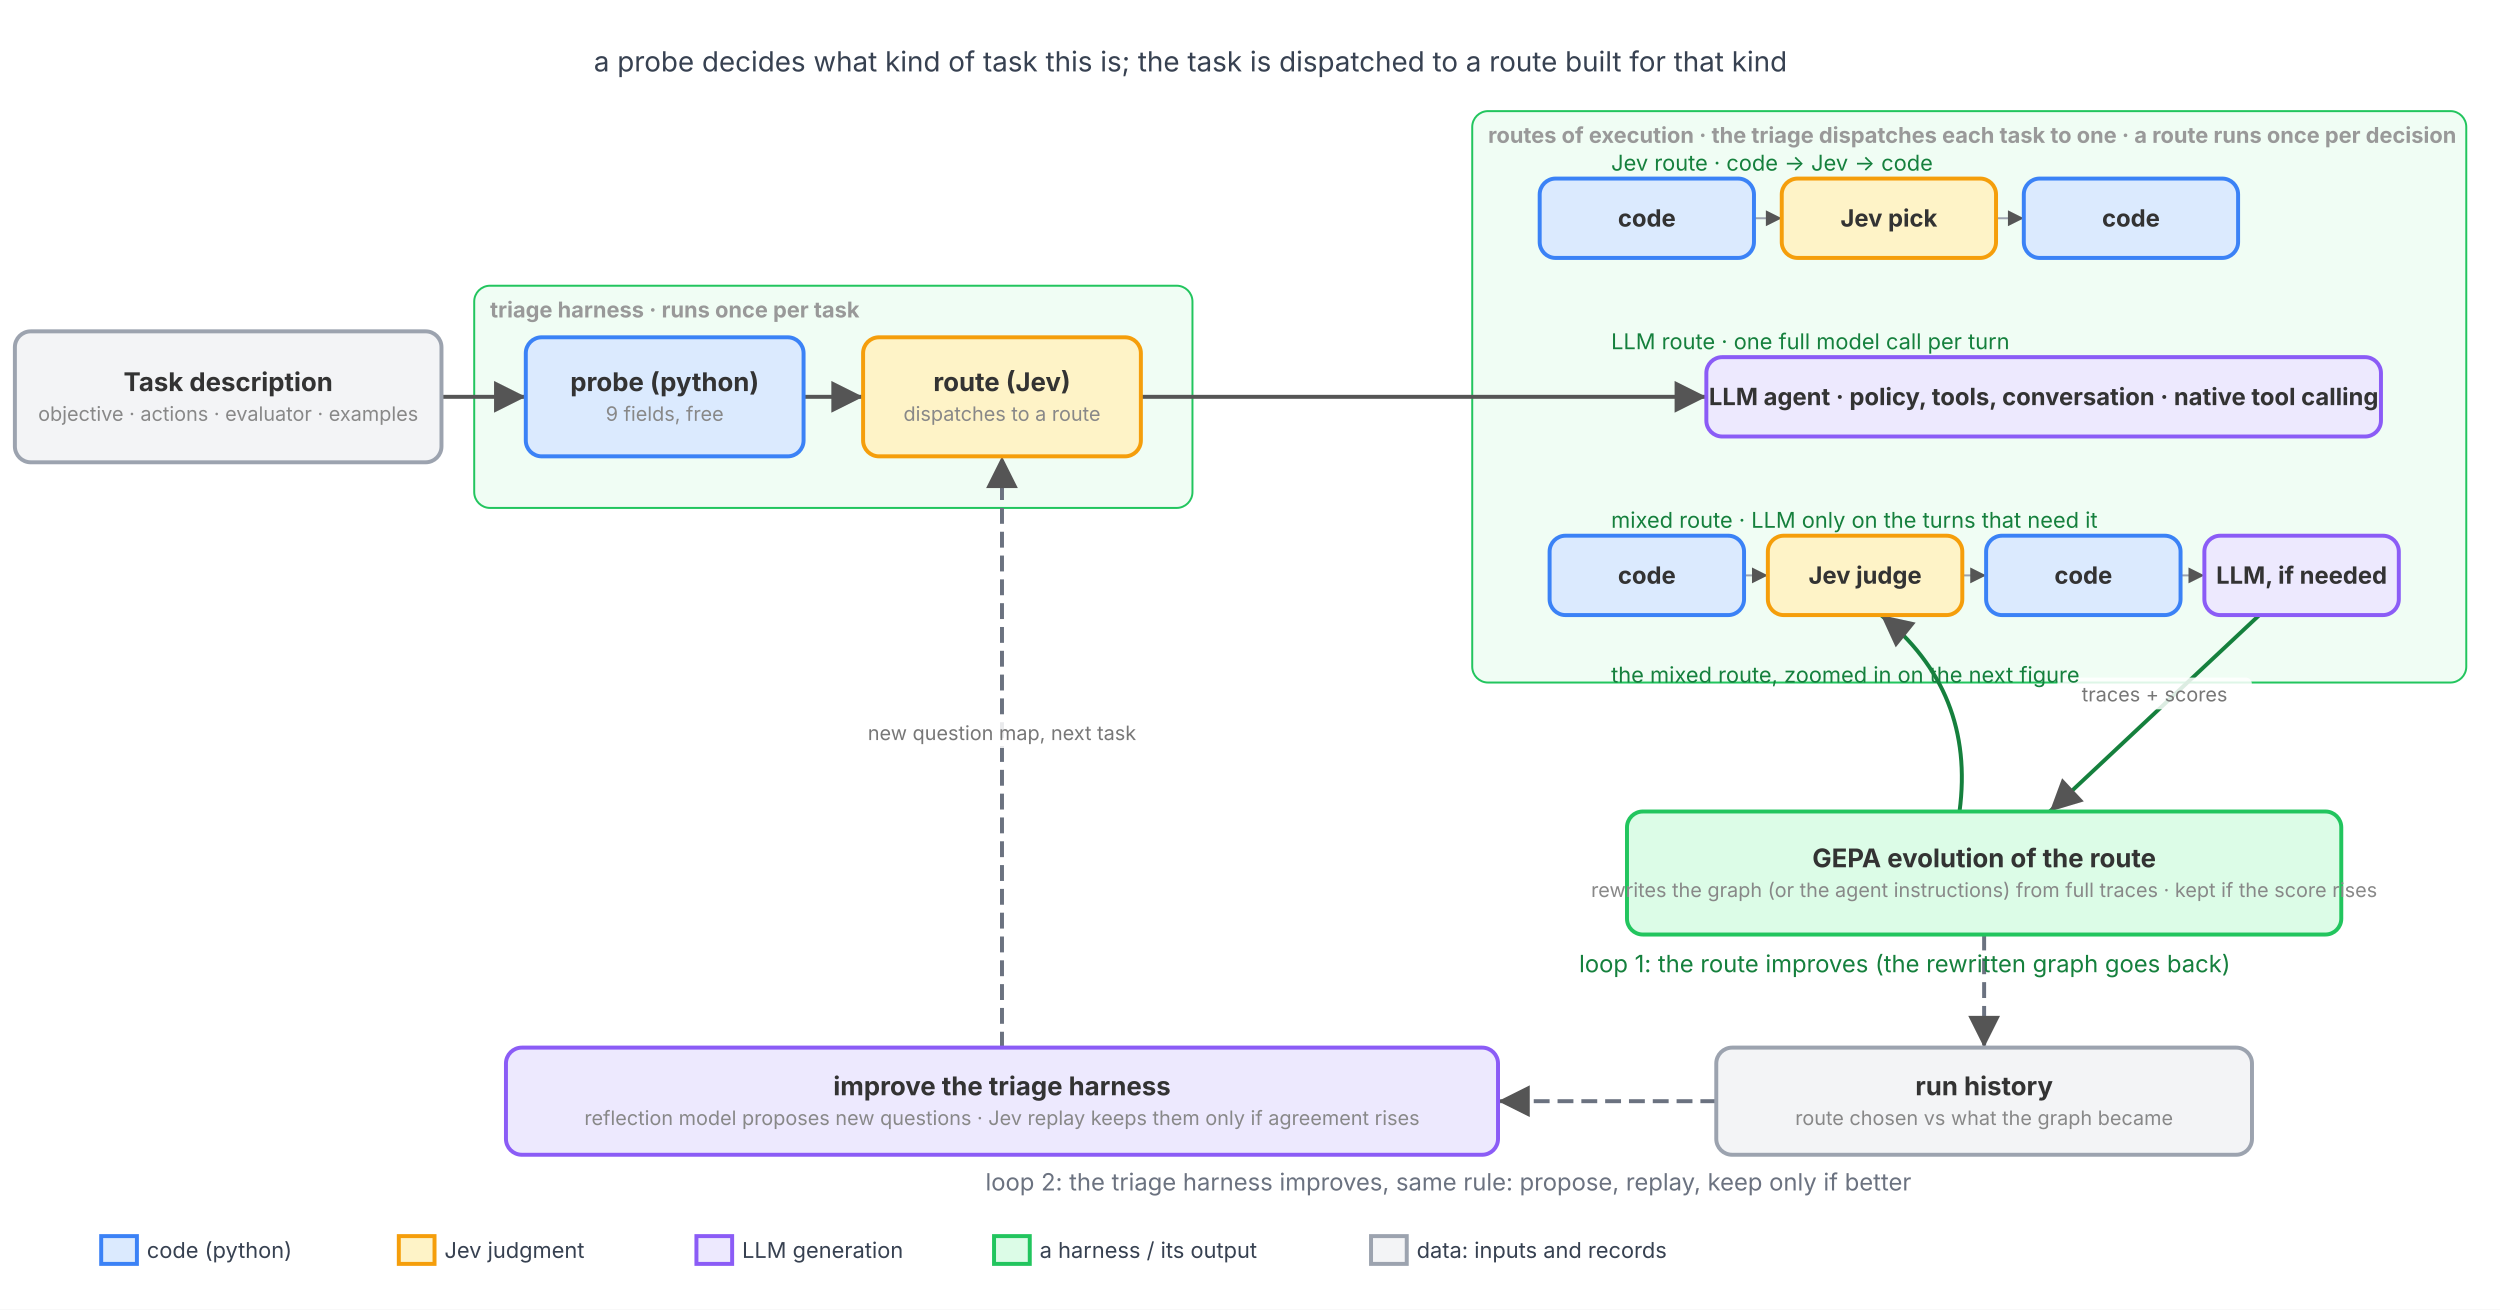
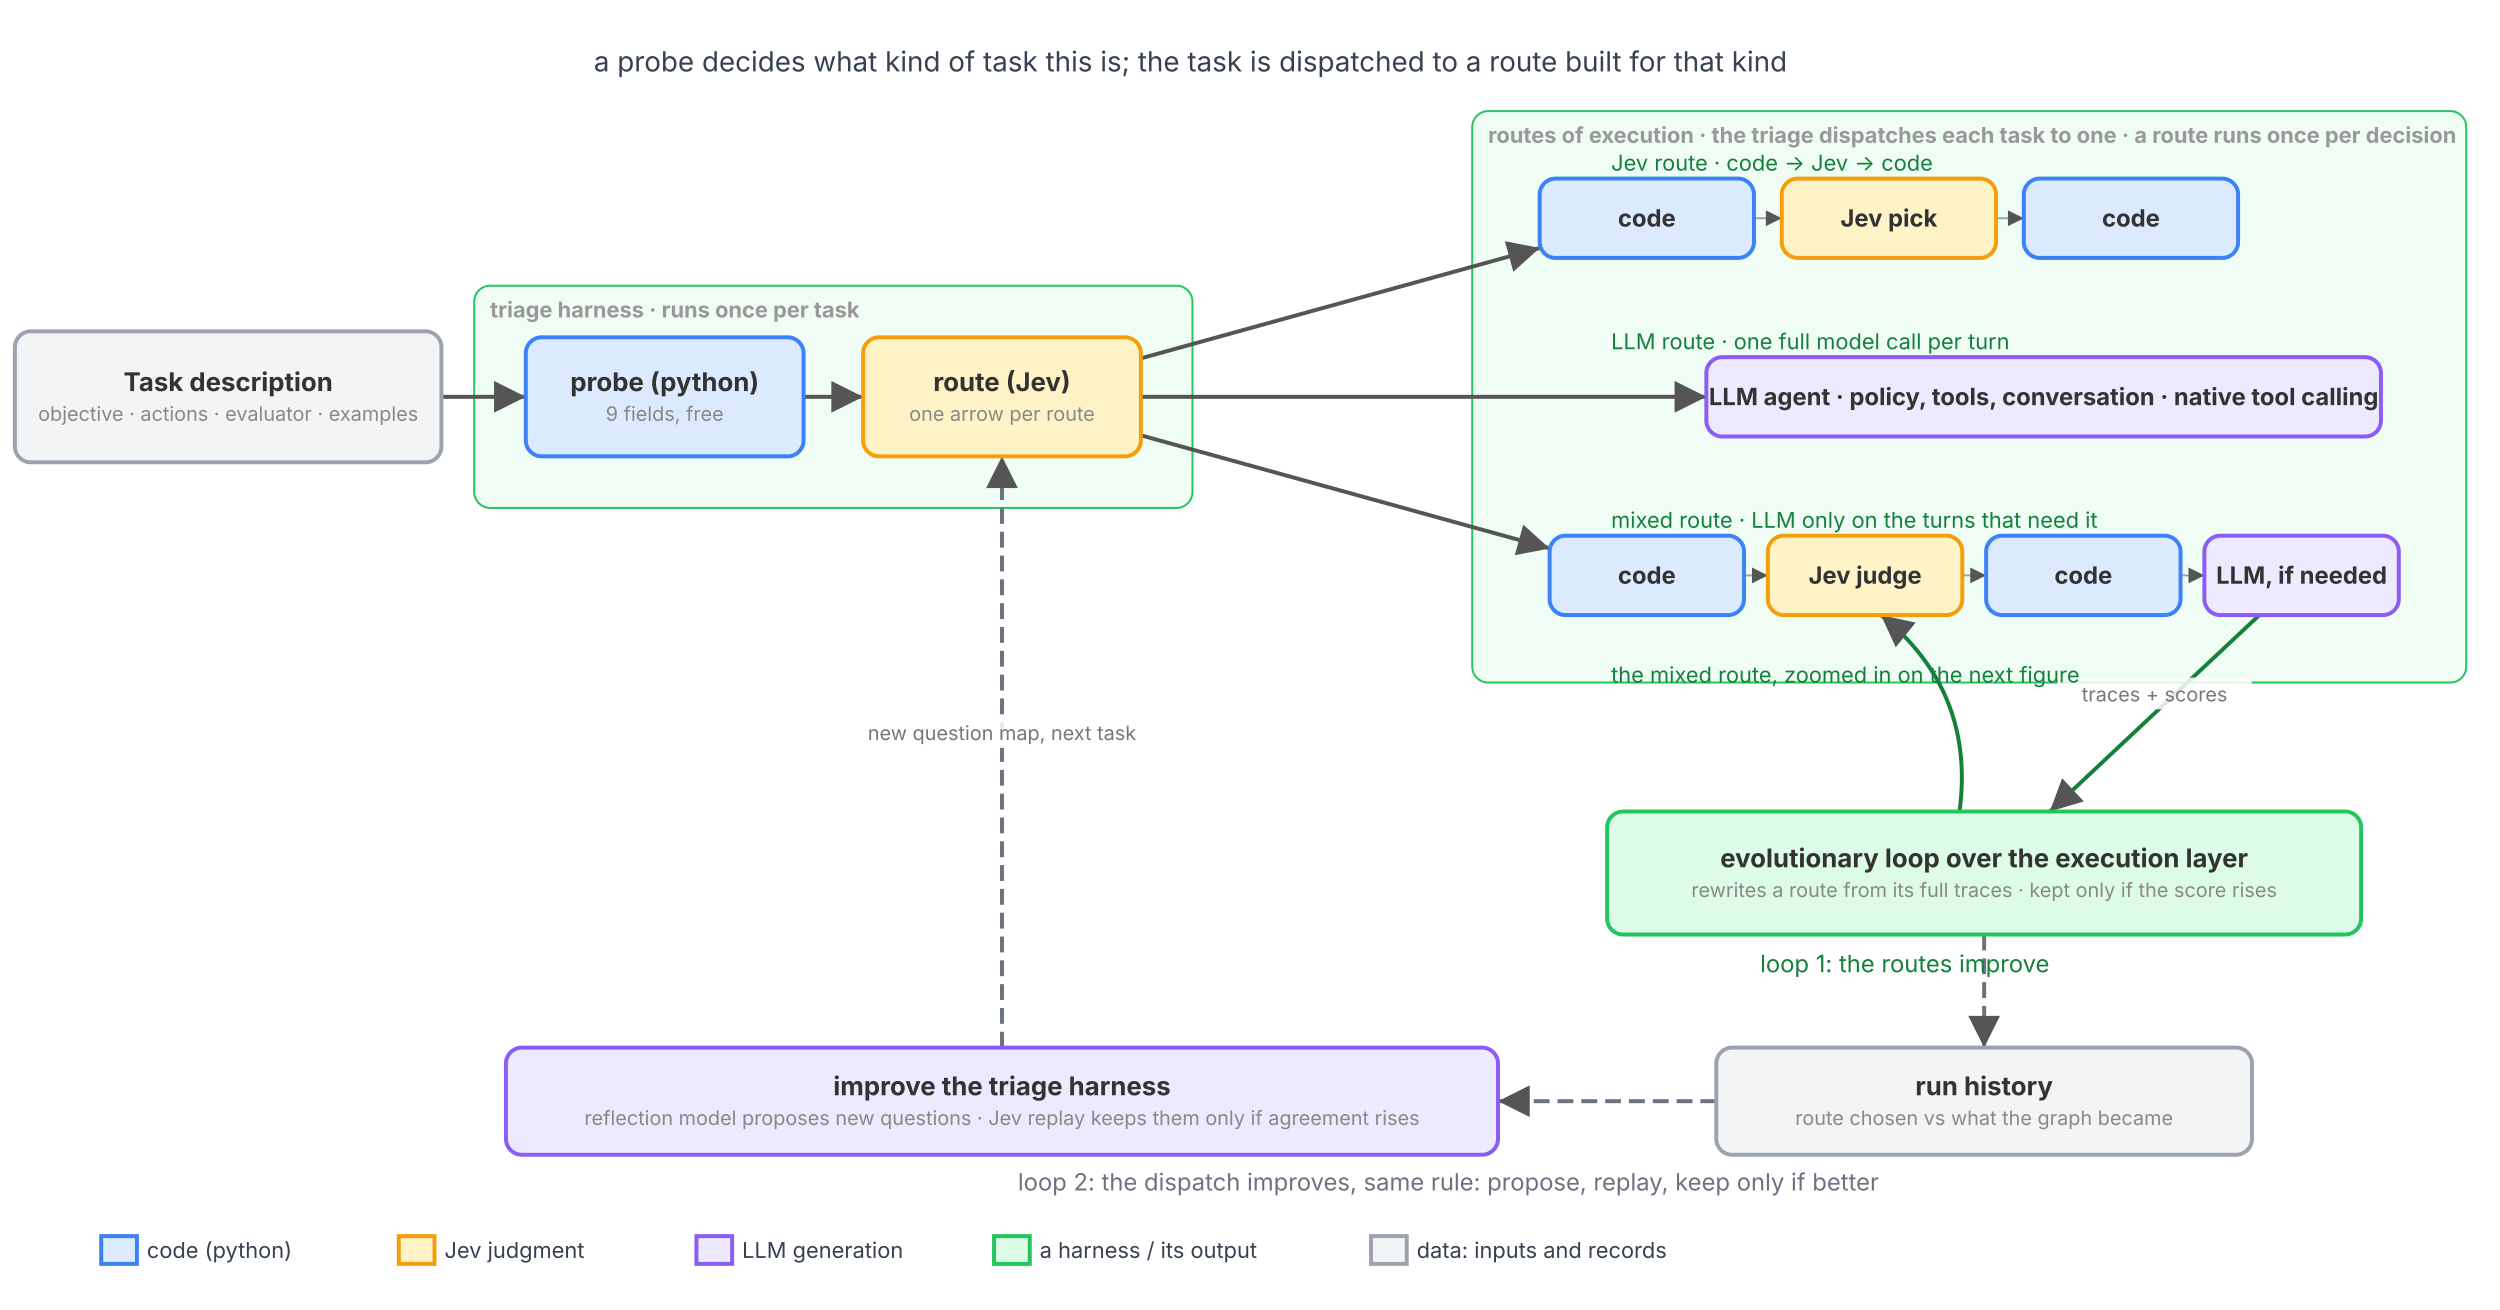
<svg xmlns="http://www.w3.org/2000/svg" font-family="Inter, Helvetica, Arial, sans-serif" height="660" viewBox="0 0 1260 660" width="1260">
  <rect fill="#FFFFFF" height="660" width="1260" />
  <defs>
    <marker id="arrow-default" markerHeight="10" markerUnits="strokeWidth" markerWidth="10" orient="auto" refX="8" refY="4">
      <polygon fill="#555555" points="0 0, 8 4, 0 8" />
    </marker>
    <marker id="arrow-c0" markerHeight="10" markerUnits="strokeWidth" markerWidth="10" orient="auto" refX="8" refY="4">
      <polygon fill="#2563EB" points="0 0, 8 4, 0 8" />
    </marker>
    <marker id="arrow-c1" markerHeight="10" markerUnits="strokeWidth" markerWidth="10" orient="auto" refX="8" refY="4">
      <polygon fill="#10B981" points="0 0, 8 4, 0 8" />
    </marker>
    <marker id="arrow-c2" markerHeight="10" markerUnits="strokeWidth" markerWidth="10" orient="auto" refX="8" refY="4">
      <polygon fill="#7C3AED" points="0 0, 8 4, 0 8" />
    </marker>
    <marker id="arrow-c3" markerHeight="10" markerUnits="strokeWidth" markerWidth="10" orient="auto" refX="8" refY="4">
      <polygon fill="#EA580C" points="0 0, 8 4, 0 8" />
    </marker>
    <marker id="arrow-c4" markerHeight="10" markerUnits="strokeWidth" markerWidth="10" orient="auto" refX="8" refY="4">
      <polygon fill="#C62828" points="0 0, 8 4, 0 8" />
    </marker>
    <marker id="arrow-c5" markerHeight="10" markerUnits="strokeWidth" markerWidth="10" orient="auto" refX="8" refY="4">
      <polygon fill="#0D47A1" points="0 0, 8 4, 0 8" />
    </marker>
    <marker id="arrow-c6" markerHeight="10" markerUnits="strokeWidth" markerWidth="10" orient="auto" refX="8" refY="4">
      <polygon fill="#1B5E20" points="0 0, 8 4, 0 8" />
    </marker>
    <marker id="arrow-c7" markerHeight="10" markerUnits="strokeWidth" markerWidth="10" orient="auto" refX="8" refY="4">
      <polygon fill="#4A148C" points="0 0, 8 4, 0 8" />
    </marker>
    <marker id="arrow-c8" markerHeight="10" markerUnits="strokeWidth" markerWidth="10" orient="auto" refX="8" refY="4">
      <polygon fill="#BF360C" points="0 0, 8 4, 0 8" />
    </marker>
    <marker id="arrow-c9" markerHeight="10" markerUnits="strokeWidth" markerWidth="10" orient="auto" refX="8" refY="4">
      <polygon fill="#37474F" points="0 0, 8 4, 0 8" />
    </marker>
  </defs>
  <rect fill="#F0FDF4" height="112.0" rx="8" stroke="#22C55E" stroke-width="1" width="362.0" x="239.0" y="144.0" />
  <text fill="#999999" font-size="11" font-weight="bold" x="247.0" y="160.0">triage harness · runs once per task</text>
  <rect fill="#F0FDF4" height="288.0" rx="8" stroke="#22C55E" stroke-width="1" width="501.0" x="742.0" y="56.0" />
  <text fill="#999999" font-size="11" font-weight="bold" x="750.0" y="72.0">routes of execution · the triage dispatches each task to one · a route runs once per decision</text>
  <path d="M 222.5,200.0 L 265.0,200.0" fill="none" marker-end="url(#arrow-default)" stroke="#555555" stroke-width="2" />
  <path d="M 405.0,200.0 L 435.0,200.0" fill="none" marker-end="url(#arrow-default)" stroke="#555555" stroke-width="2" />
  <path d="M 884.0,110.0 L 898.0,110.0" fill="none" marker-end="url(#arrow-default)" stroke="#9CA3AF" stroke-width="1" />
  <path d="M 1006.0,110.0 L 1020.0,110.0" fill="none" marker-end="url(#arrow-default)" stroke="#9CA3AF" stroke-width="1" />
  <path d="M 879.0,290.0 L 891.0,290.0" fill="none" marker-end="url(#arrow-default)" stroke="#9CA3AF" stroke-width="1" />
  <path d="M 989.0,290.0 L 1001.0,290.0" fill="none" marker-end="url(#arrow-default)" stroke="#9CA3AF" stroke-width="1" />
  <path d="M 1099.0,290.0 L 1111.0,290.0" fill="none" marker-end="url(#arrow-default)" stroke="#9CA3AF" stroke-dasharray="8,4" stroke-width="1" />
  <path d="M 1138.7,310.0 L 1033.1,409.0" fill="none" marker-end="url(#arrow-default)" stroke="#15803D" stroke-width="2" />
  <rect fill="#FFFFFF" height="16" opacity="0.85" rx="3" width="98.0" x="1036.9" y="341.5" />
  <text fill="#777777" font-size="10" text-anchor="middle" x="1085.9" y="353.5">traces + scores</text>
  <path d="M 987.6,409.0 Q 995.7,348.4 948.0,310.0" fill="none" marker-end="url(#arrow-default)" stroke="#15803D" stroke-width="2" />
  <path d="M 1000.0,471.0 L 1000.0,528.0" fill="none" marker-end="url(#arrow-default)" stroke="#6B7280" stroke-dasharray="8,4" stroke-width="2" />
  <path d="M 865.0,555.0 L 755.0,555.0" fill="none" marker-end="url(#arrow-default)" stroke="#6B7280" stroke-dasharray="8,4" stroke-width="2" />
  <path d="M 505.0,528.0 L 505.0,230.0" fill="none" marker-end="url(#arrow-default)" stroke="#6B7280" stroke-dasharray="8,4" stroke-width="2" />
  <rect fill="#FFFFFF" height="16" opacity="0.85" rx="3" width="170.0" x="420.0" y="361.0" />
  <text fill="#777777" font-size="10" text-anchor="middle" x="505.0" y="373.0">new question map, next task</text>
+   <path d="M 575.0,180.6 L 776.0,125.0" fill="none" marker-end="url(#arrow-default)" stroke="#555555" stroke-width="2" />
  <path d="M 575.0,200.0 L 860.0,200.0" fill="none" marker-end="url(#arrow-default)" stroke="#555555" stroke-width="2" />
+   <path d="M 575.0,219.4 L 781.0,276.4" fill="none" marker-end="url(#arrow-default)" stroke="#555555" stroke-width="2" />
  <rect fill="#F3F4F6" height="66.0" rx="8" stroke="#9CA3AF" stroke-width="2" width="215.0" x="7.5" y="167.0" />
  <text fill="#333333" font-size="13" font-weight="bold" text-anchor="middle" x="115.0" y="197.1">Task description</text>
  <text fill="#888888" font-size="10" text-anchor="middle" x="115.0" y="212.1">objective · actions · evaluator · examples</text>
  <rect fill="#DBEAFE" height="60.0" rx="8" stroke="#3B82F6" stroke-width="2" width="140.0" x="265.0" y="170.0" />
  <text fill="#333333" font-size="13" font-weight="bold" text-anchor="middle" x="335.0" y="197.1">probe (python)</text>
  <text fill="#888888" font-size="10" text-anchor="middle" x="335.0" y="212.1">9 fields, free</text>
  <rect fill="#FEF3C7" height="60.0" rx="8" stroke="#F59E0B" stroke-width="2" width="140.0" x="435.0" y="170.0" />
  <text fill="#333333" font-size="13" font-weight="bold" text-anchor="middle" x="505.0" y="197.1">route (Jev)</text>
-   <text fill="#888888" font-size="10" text-anchor="middle" x="505.0" y="212.1">dispatches to a route</text>
+   <text fill="#888888" font-size="10" text-anchor="middle" x="505.0" y="212.1">one arrow per route</text>
  <rect fill="#DBEAFE" height="40.0" rx="8" stroke="#3B82F6" stroke-width="2" width="108.0" x="776.0" y="90.0" />
  <text fill="#333333" font-size="12" font-weight="bold" text-anchor="middle" x="830.0" y="114.2">code</text>
  <rect fill="#FEF3C7" height="40.0" rx="8" stroke="#F59E0B" stroke-width="2" width="108.0" x="898.0" y="90.0" />
  <text fill="#333333" font-size="12" font-weight="bold" text-anchor="middle" x="952.0" y="114.2">Jev pick</text>
  <rect fill="#DBEAFE" height="40.0" rx="8" stroke="#3B82F6" stroke-width="2" width="108.0" x="1020.0" y="90.0" />
  <text fill="#333333" font-size="12" font-weight="bold" text-anchor="middle" x="1074.0" y="114.2">code</text>
  <rect fill="#DBEAFE" height="40.0" rx="8" stroke="#3B82F6" stroke-width="2" width="98.0" x="781.0" y="270.0" />
  <text fill="#333333" font-size="12" font-weight="bold" text-anchor="middle" x="830.0" y="294.2">code</text>
  <rect fill="#FEF3C7" height="40.0" rx="8" stroke="#F59E0B" stroke-width="2" width="98.0" x="891.0" y="270.0" />
  <text fill="#333333" font-size="12" font-weight="bold" text-anchor="middle" x="940.0" y="294.2">Jev judge</text>
  <rect fill="#DBEAFE" height="40.0" rx="8" stroke="#3B82F6" stroke-width="2" width="98.0" x="1001.0" y="270.0" />
  <text fill="#333333" font-size="12" font-weight="bold" text-anchor="middle" x="1050.0" y="294.2">code</text>
  <rect fill="#EDE9FE" height="40.0" rx="8" stroke="#8B5CF6" stroke-width="2" width="98.0" x="1111.0" y="270.0" />
  <text fill="#333333" font-size="12" font-weight="bold" text-anchor="middle" x="1160.0" y="294.2">LLM, if needed</text>
-   <rect fill="#DCFCE7" height="62.0" rx="8" stroke="#22C55E" stroke-width="2" width="360.0" x="820.0" y="409.0" />
-   <text fill="#333333" font-size="13" font-weight="bold" text-anchor="middle" x="1000.0" y="437.1">GEPA evolution of the route</text>
-   <text fill="#888888" font-size="10" text-anchor="middle" x="1000.0" y="452.1">rewrites the graph (or the agent instructions) from full traces · kept if the score rises</text>
+   <rect fill="#DCFCE7" height="62.0" rx="8" stroke="#22C55E" stroke-width="2" width="380.0" x="810.0" y="409.0" />
+   <text fill="#333333" font-size="13" font-weight="bold" text-anchor="middle" x="1000.0" y="437.1">evolutionary loop over the execution layer</text>
+   <text fill="#888888" font-size="10" text-anchor="middle" x="1000.0" y="452.1">rewrites a route from its full traces · kept only if the score rises</text>
  <rect fill="#F3F4F6" height="54.0" rx="8" stroke="#9CA3AF" stroke-width="2" width="270.0" x="865.0" y="528.0" />
  <text fill="#333333" font-size="13" font-weight="bold" text-anchor="middle" x="1000.0" y="552.0">run history</text>
  <text fill="#888888" font-size="10" text-anchor="middle" x="1000.0" y="567.0">route chosen vs what the graph became</text>
  <rect fill="#EDE9FE" height="54.0" rx="8" stroke="#8B5CF6" stroke-width="2" width="500.0" x="255.0" y="528.0" />
  <text fill="#333333" font-size="13" font-weight="bold" text-anchor="middle" x="505.0" y="552.0">improve the triage harness</text>
  <text fill="#888888" font-size="10" text-anchor="middle" x="505.0" y="567.0">reflection model proposes new questions · Jev replay keeps them only if agreement rises</text>
  <rect fill="#DBEAFE" height="14.0" rx="0" stroke="#3B82F6" stroke-width="2" width="18.0" x="51.0" y="623.0" />
  <text fill="#333333" font-size="13" font-weight="bold" text-anchor="middle" x="60.0" y="634.5"> </text>
  <rect fill="#FEF3C7" height="14.0" rx="0" stroke="#F59E0B" stroke-width="2" width="18.0" x="201.0" y="623.0" />
  <text fill="#333333" font-size="13" font-weight="bold" text-anchor="middle" x="210.0" y="634.5"> </text>
  <rect fill="#EDE9FE" height="14.0" rx="0" stroke="#8B5CF6" stroke-width="2" width="18.0" x="351.0" y="623.0" />
  <text fill="#333333" font-size="13" font-weight="bold" text-anchor="middle" x="360.0" y="634.5"> </text>
  <rect fill="#DCFCE7" height="14.0" rx="0" stroke="#22C55E" stroke-width="2" width="18.0" x="501.0" y="623.0" />
  <text fill="#333333" font-size="13" font-weight="bold" text-anchor="middle" x="510.0" y="634.5"> </text>
  <rect fill="#F3F4F6" height="14.0" rx="0" stroke="#9CA3AF" stroke-width="2" width="18.0" x="691.0" y="623.0" />
  <text fill="#333333" font-size="13" font-weight="bold" text-anchor="middle" x="700.0" y="634.5"> </text>
  <rect fill="#EDE9FE" height="40.0" rx="8" stroke="#8B5CF6" stroke-width="2" width="340.0" x="860.0" y="180.0" />
  <text fill="#333333" font-size="12" font-weight="bold" text-anchor="middle" x="1030.0" y="204.2">LLM agent · policy, tools, conversation · native tool calling</text>
  <text fill="#15803D" font-size="11" text-anchor="start" x="812.0" y="86.0">Jev route · code → Jev → code</text>
  <text fill="#15803D" font-size="11" text-anchor="start" x="812.0" y="176.0">LLM route · one full model call per turn</text>
  <text fill="#15803D" font-size="11" text-anchor="start" x="812.0" y="266.0">mixed route · LLM only on the turns that need it</text>
  <text fill="#374151" font-size="11" text-anchor="start" x="74.0" y="634.0">code (python)</text>
  <text fill="#374151" font-size="11" text-anchor="start" x="224.0" y="634.0">Jev judgment</text>
  <text fill="#374151" font-size="11" text-anchor="start" x="374.0" y="634.0">LLM generation</text>
  <text fill="#374151" font-size="11" text-anchor="start" x="524.0" y="634.0">a harness / its output</text>
  <text fill="#374151" font-size="11" text-anchor="start" x="714.0" y="634.0">data: inputs and records</text>
  <text fill="#374151" font-size="14" text-anchor="middle" x="600.0" y="36.0">a probe decides what kind of task this is; the task is dispatched to a route built for that kind</text>
-   <text fill="#15803D" font-size="12" text-anchor="middle" x="960.0" y="490.0">loop 1: the route improves (the rewritten graph goes back)</text>
-   <text fill="#6B7280" font-size="12" text-anchor="middle" x="730.0" y="600.0">loop 2: the triage harness improves, same rule: propose, replay, keep only if better</text>
+   <text fill="#15803D" font-size="12" text-anchor="middle" x="960.0" y="490.0">loop 1: the routes improve</text>
+   <text fill="#6B7280" font-size="12" text-anchor="middle" x="730.0" y="600.0">loop 2: the dispatch improves, same rule: propose, replay, keep only if better</text>
  <text fill="#15803D" font-size="11" text-anchor="start" x="812.0" y="344.0">the mixed route, zoomed in on the next figure</text>
</svg>
